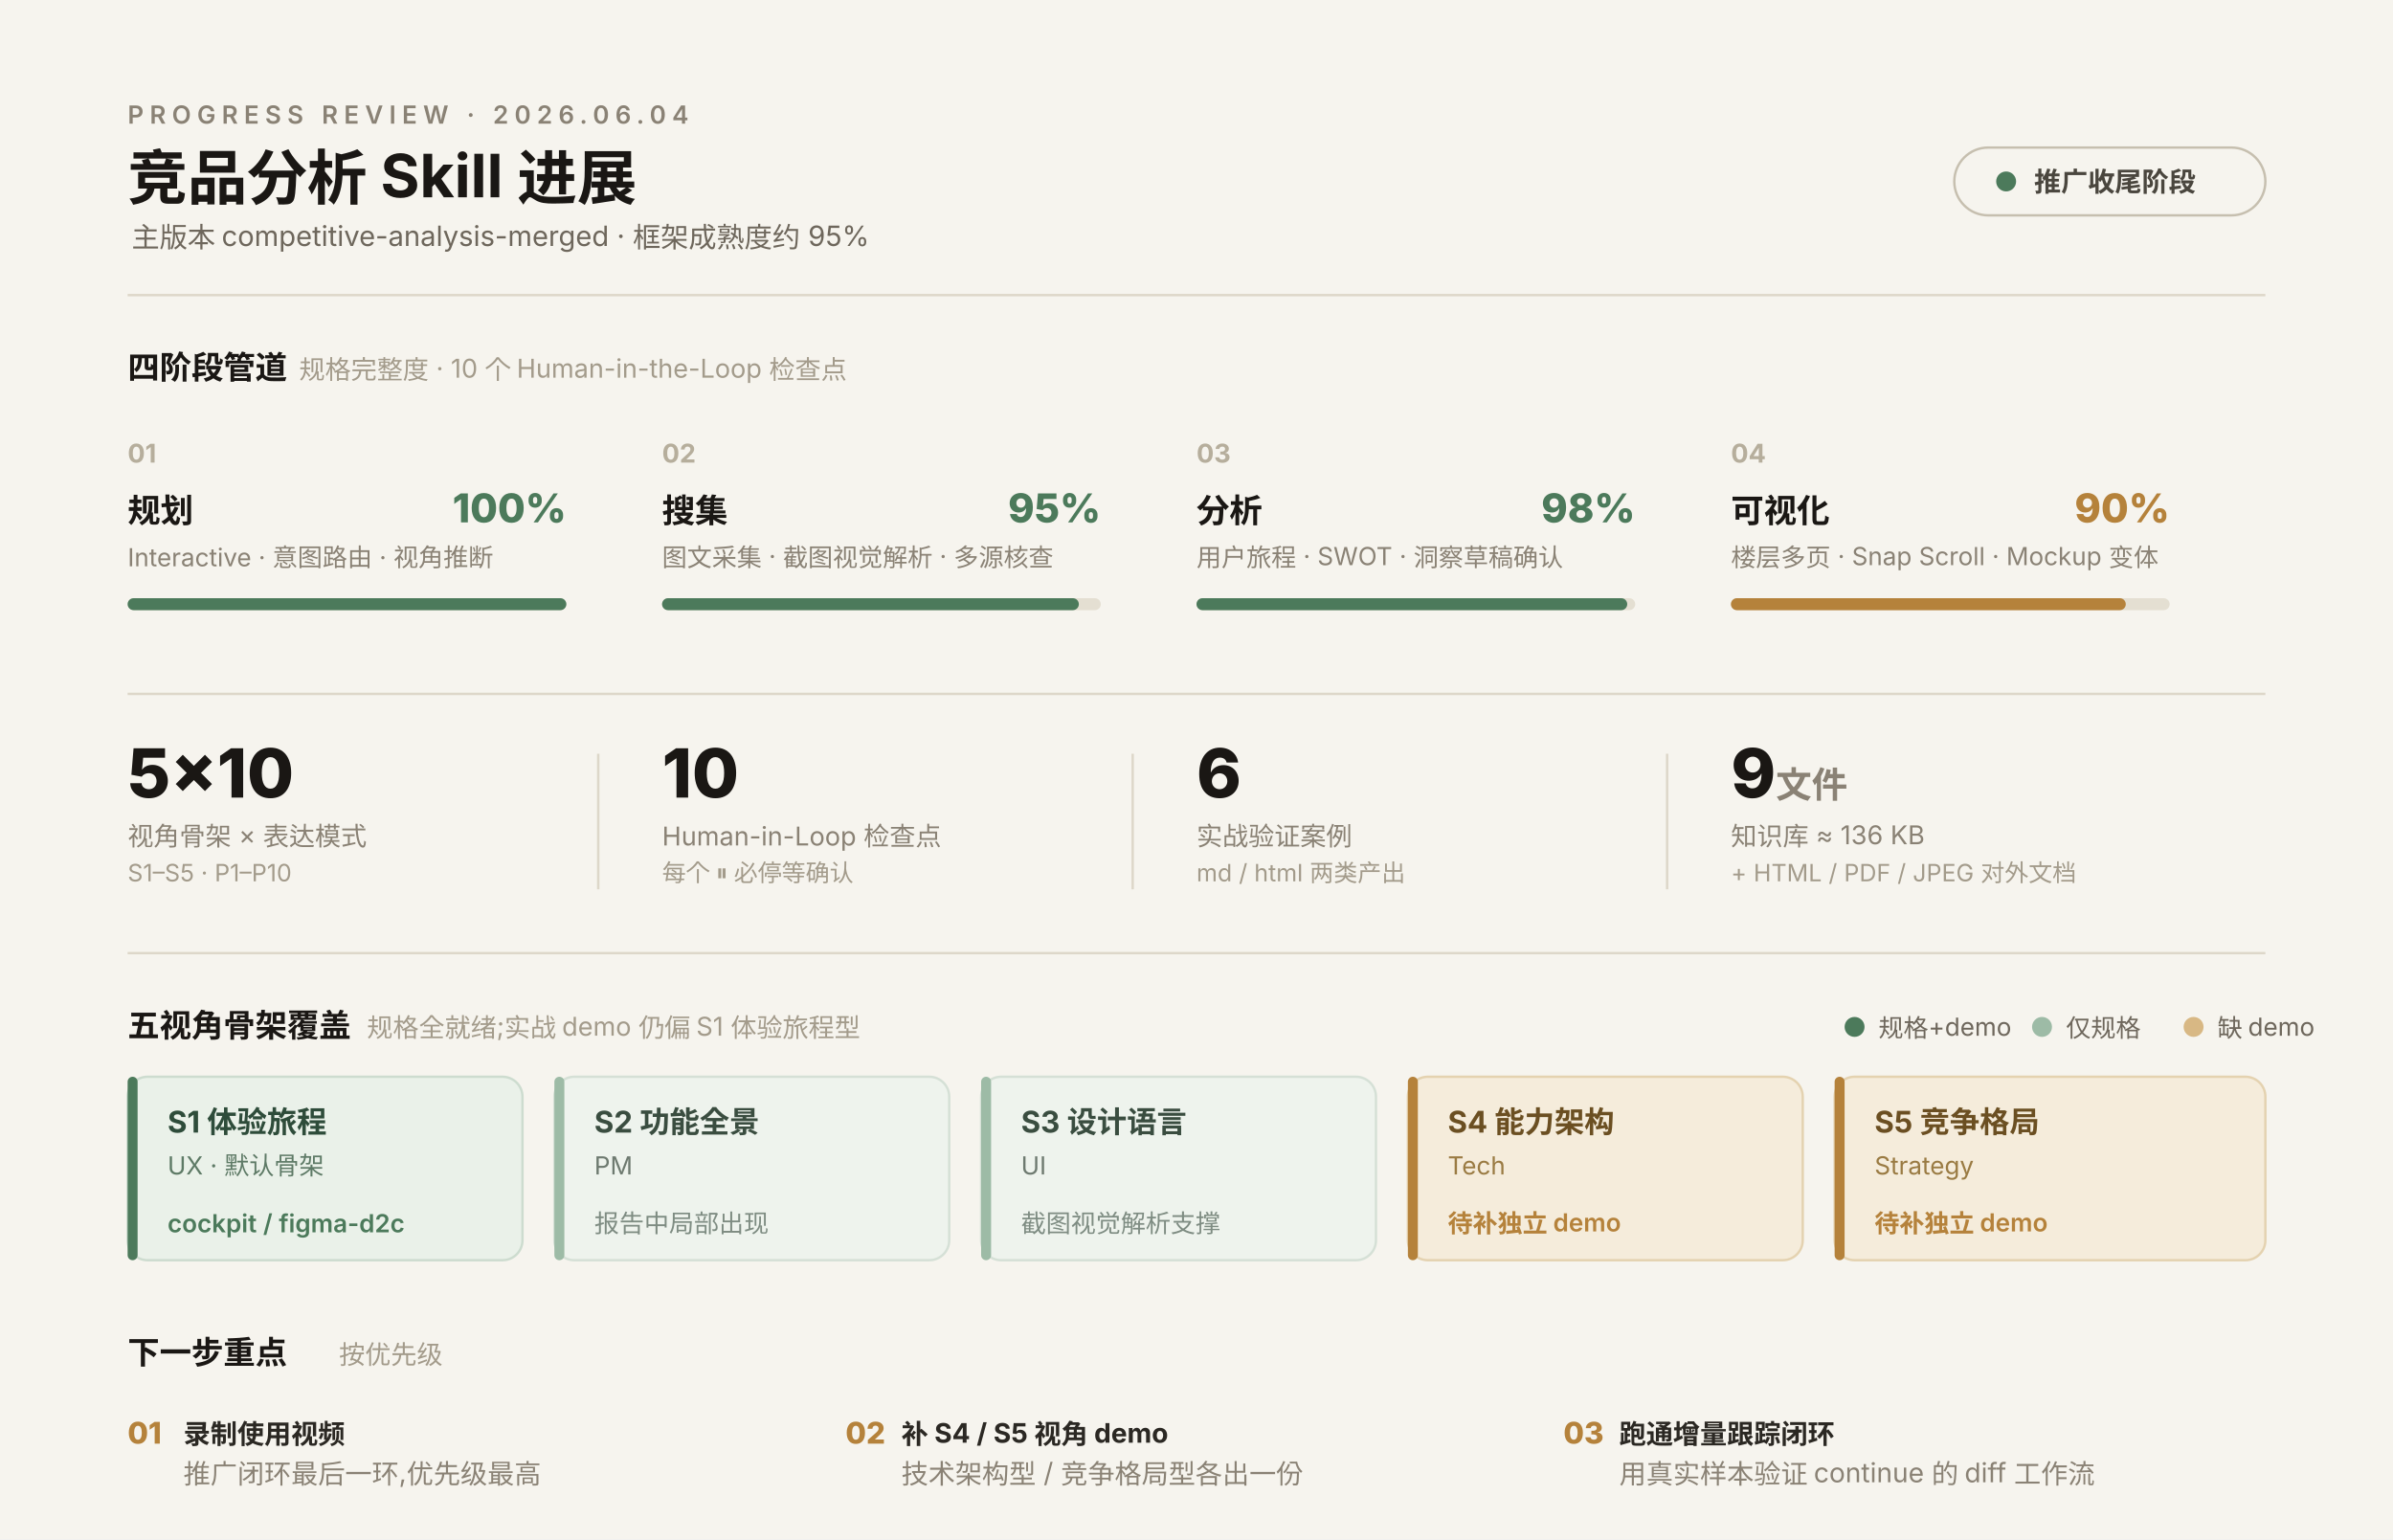
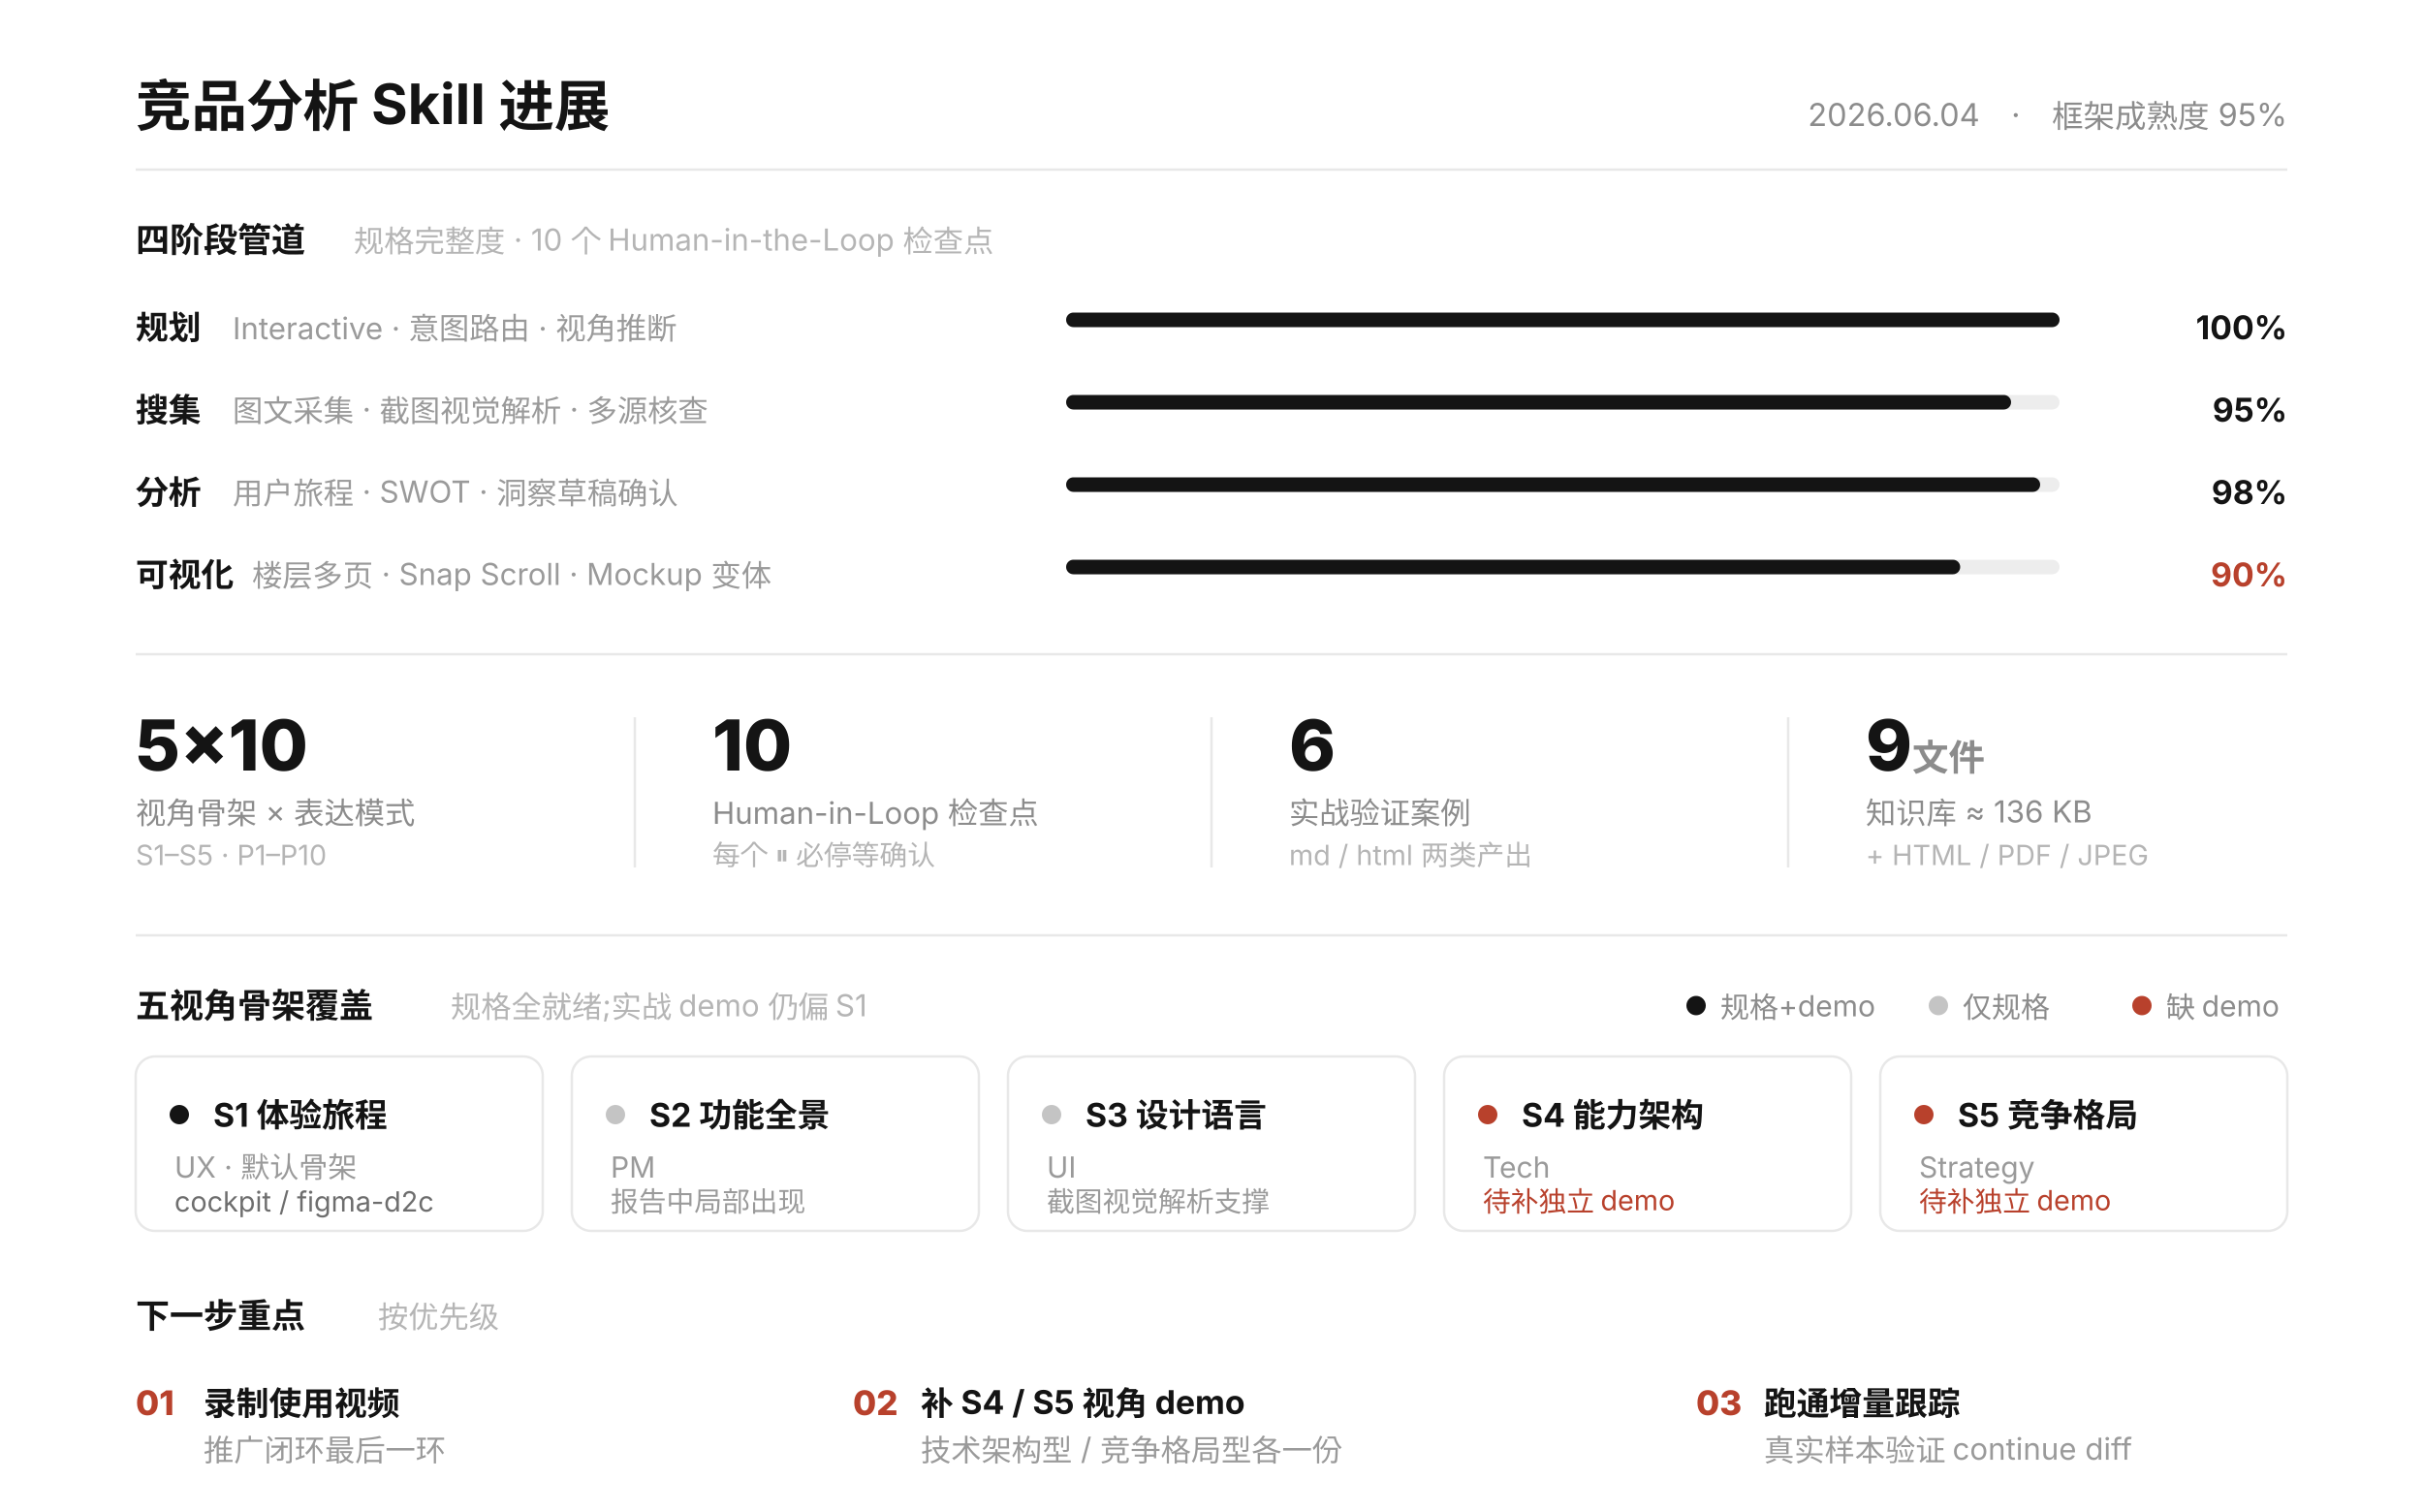
- <svg xmlns="http://www.w3.org/2000/svg" width="1200" height="772" viewBox="0 0 1200 772" font-family="'Inter','Segoe UI','PingFang SC','Microsoft YaHei',sans-serif">
-   <rect width="1200" height="772" fill="#F6F4EE" />
-   <text x="64" y="62" fill="#8A8275" font-size="12.5" font-weight="600" letter-spacing="3">PROGRESS REVIEW · 2026.06.04</text>
-   <text x="64" y="100" fill="#1A1714" font-size="30" font-weight="700">竞品分析 Skill 进展</text>
-   <text x="66" y="124" fill="#6E675C" font-size="14">主版本 competitive-analysis-merged · 框架成熟度约 95%</text>
-   <rect x="980" y="74" width="156" height="34" rx="17" fill="none" stroke="#C6BFAF" stroke-width="1.2" />
-   <circle cx="1006" cy="91" r="5" fill="#4C7A5B" />
-   <text x="1020" y="96" fill="#4A463E" font-size="13.5" font-weight="600">推广收尾阶段</text>
-   <line x1="64" y1="148" x2="1136" y2="148" stroke="#DDD7C9" stroke-width="1.2" />
-   <text x="64" y="190" fill="#1A1714" font-size="16" font-weight="700">四阶段管道</text>
-   <text x="150" y="190" fill="#A39B8B" font-size="13">规格完整度 · 10 个 Human-in-the-Loop 检查点</text>
+ <svg xmlns="http://www.w3.org/2000/svg" width="1000" height="624" viewBox="0 0 1000 624" font-family="'Inter','Segoe UI','PingFang SC','Microsoft YaHei',sans-serif">
+   <rect width="1000" height="624" fill="#FFFFFF" />
+   <text x="56" y="52" fill="#141414" font-size="23" font-weight="700">竞品分析 Skill 进展</text>
+   <text x="944" y="52" fill="#8C8C8C" font-size="13" text-anchor="end">2026.06.04　·　框架成熟度 95%</text>
+   <line x1="56" y1="70" x2="944" y2="70" stroke="#E8E8E8" stroke-width="1" />
+   <text x="56" y="104" fill="#141414" font-size="14" font-weight="700">四阶段管道</text>
+   <text x="146" y="104" fill="#B5B5B5" font-size="12.5">规格完整度 · 10 个 Human-in-the-Loop 检查点</text>
+   <g font-size="13.5">
+     <text x="56" y="140" fill="#141414" font-weight="700">规划</text>
+     <text x="96" y="140" fill="#9A9A9A" font-size="12.5">Interactive · 意图路由 · 视角推断</text>
+     <rect x="440" y="129" width="410" height="6" rx="3" fill="#EDEDED" />
+     <rect x="440" y="129" width="410" height="6" rx="3" fill="#141414" />
+     <text x="944" y="140" fill="#141414" font-weight="700" text-anchor="end">100%</text>
+     <text x="56" y="174" fill="#141414" font-weight="700">搜集</text>
+     <text x="96" y="174" fill="#9A9A9A" font-size="12.5">图文采集 · 截图视觉解析 · 多源核查</text>
+     <rect x="440" y="163" width="410" height="6" rx="3" fill="#EDEDED" />
+     <rect x="440" y="163" width="390" height="6" rx="3" fill="#141414" />
+     <text x="944" y="174" fill="#141414" font-weight="700" text-anchor="end">95%</text>
+     <text x="56" y="208" fill="#141414" font-weight="700">分析</text>
+     <text x="96" y="208" fill="#9A9A9A" font-size="12.5">用户旅程 · SWOT · 洞察草稿确认</text>
+     <rect x="440" y="197" width="410" height="6" rx="3" fill="#EDEDED" />
+     <rect x="440" y="197" width="402" height="6" rx="3" fill="#141414" />
+     <text x="944" y="208" fill="#141414" font-weight="700" text-anchor="end">98%</text>
+     <text x="56" y="242" fill="#141414" font-weight="700">可视化</text>
+     <text x="104" y="242" fill="#9A9A9A" font-size="12.5">楼层多页 · Snap Scroll · Mockup 变体</text>
+     <rect x="440" y="231" width="410" height="6" rx="3" fill="#EDEDED" />
+     <rect x="440" y="231" width="369" height="6" rx="3" fill="#141414" />
+     <text x="944" y="242" fill="#B8412C" font-weight="700" text-anchor="end">90%</text>
+   </g>
+   <line x1="56" y1="270" x2="944" y2="270" stroke="#E8E8E8" stroke-width="1" />
  <g>
-     <text x="64" y="232" fill="#B6AE9C" font-size="13" font-weight="700">01</text>
-     <text x="64" y="262" fill="#1A1714" font-size="16.5" font-weight="700">规划</text>
-     <text x="64" y="284" fill="#8A8275" font-size="12.5">Interactive · 意图路由 · 视角推断</text>
-     <text x="284" y="262" fill="#4C7A5B" font-size="20" font-weight="800" text-anchor="end">100%</text>
-     <rect x="64" y="300" width="220" height="6" rx="3" fill="#E4DFD2" />
-     <rect x="64" y="300" width="220" height="6" rx="3" fill="#4C7A5B" />
+     <text x="56" y="318" fill="#141414" font-size="29" font-weight="800">5×10</text>
+     <text x="56" y="340" fill="#8C8C8C" font-size="12.5">视角骨架 × 表达模式</text>
+     <text x="56" y="357" fill="#B5B5B5" font-size="11.5">S1–S5 · P1–P10</text>
+     <line x1="262" y1="296" x2="262" y2="358" stroke="#E8E8E8" stroke-width="1" />
+     <text x="294" y="318" fill="#141414" font-size="29" font-weight="800">10</text>
+     <text x="294" y="340" fill="#8C8C8C" font-size="12.5">Human-in-Loop 检查点</text>
+     <text x="294" y="357" fill="#B5B5B5" font-size="11.5">每个 ⏸ 必停等确认</text>
+     <line x1="500" y1="296" x2="500" y2="358" stroke="#E8E8E8" stroke-width="1" />
+     <text x="532" y="318" fill="#141414" font-size="29" font-weight="800">6</text>
+     <text x="532" y="340" fill="#8C8C8C" font-size="12.5">实战验证案例</text>
+     <text x="532" y="357" fill="#B5B5B5" font-size="11.5">md / html 两类产出</text>
+     <line x1="738" y1="296" x2="738" y2="358" stroke="#E8E8E8" stroke-width="1" />
+     <text x="770" y="318" fill="#141414" font-size="29" font-weight="800">9<tspan font-size="15" fill="#8C8C8C" font-weight="600"> 文件</tspan>
+     </text>
+     <text x="770" y="340" fill="#8C8C8C" font-size="12.5">知识库 ≈ 136 KB</text>
+     <text x="770" y="357" fill="#B5B5B5" font-size="11.5">+ HTML / PDF / JPEG</text>
  </g>
+   <line x1="56" y1="386" x2="944" y2="386" stroke="#E8E8E8" stroke-width="1" />
+   <text x="56" y="420" fill="#141414" font-size="14" font-weight="700">五视角骨架覆盖</text>
+   <text x="186" y="420" fill="#B5B5B5" font-size="12.5">规格全就绪;实战 demo 仍偏 S1</text>
+   <circle cx="700" cy="415" r="4" fill="#141414" />
+   <text x="710" y="420" fill="#8C8C8C" font-size="12">规格+demo</text>
+   <circle cx="800" cy="415" r="4" fill="#C4C4C4" />
+   <text x="810" y="420" fill="#8C8C8C" font-size="12">仅规格</text>
+   <circle cx="884" cy="415" r="4" fill="#B8412C" />
+   <text x="894" y="420" fill="#8C8C8C" font-size="12">缺 demo</text>
  <g>
-     <text x="332" y="232" fill="#B6AE9C" font-size="13" font-weight="700">02</text>
-     <text x="332" y="262" fill="#1A1714" font-size="16.5" font-weight="700">搜集</text>
-     <text x="332" y="284" fill="#8A8275" font-size="12.5">图文采集 · 截图视觉解析 · 多源核查</text>
-     <text x="552" y="262" fill="#4C7A5B" font-size="20" font-weight="800" text-anchor="end">95%</text>
-     <rect x="332" y="300" width="220" height="6" rx="3" fill="#E4DFD2" />
-     <rect x="332" y="300" width="209" height="6" rx="3" fill="#4C7A5B" />
+     <rect x="56" y="436" width="168" height="72" rx="8" fill="#FFFFFF" stroke="#E8E8E8" stroke-width="1" />
+     <circle cx="74" cy="460" r="4" fill="#141414" />
+     <text x="88" y="465" fill="#141414" font-size="13.5" font-weight="700">S1 体验旅程</text>
+     <text x="72" y="486" fill="#9A9A9A" font-size="12">UX · 默认骨架</text>
+     <text x="72" y="500" fill="#6E6E6E" font-size="11.5">cockpit / figma-d2c</text>
+     <rect x="236" y="436" width="168" height="72" rx="8" fill="#FFFFFF" stroke="#E8E8E8" stroke-width="1" />
+     <circle cx="254" cy="460" r="4" fill="#C4C4C4" />
+     <text x="268" y="465" fill="#141414" font-size="13.5" font-weight="700">S2 功能全景</text>
+     <text x="252" y="486" fill="#9A9A9A" font-size="12">PM</text>
+     <text x="252" y="500" fill="#9A9A9A" font-size="11.5">报告中局部出现</text>
+     <rect x="416" y="436" width="168" height="72" rx="8" fill="#FFFFFF" stroke="#E8E8E8" stroke-width="1" />
+     <circle cx="434" cy="460" r="4" fill="#C4C4C4" />
+     <text x="448" y="465" fill="#141414" font-size="13.5" font-weight="700">S3 设计语言</text>
+     <text x="432" y="486" fill="#9A9A9A" font-size="12">UI</text>
+     <text x="432" y="500" fill="#9A9A9A" font-size="11.5">截图视觉解析支撑</text>
+     <rect x="596" y="436" width="168" height="72" rx="8" fill="#FFFFFF" stroke="#E8E8E8" stroke-width="1" />
+     <circle cx="614" cy="460" r="4" fill="#B8412C" />
+     <text x="628" y="465" fill="#141414" font-size="13.5" font-weight="700">S4 能力架构</text>
+     <text x="612" y="486" fill="#9A9A9A" font-size="12">Tech</text>
+     <text x="612" y="500" fill="#B8412C" font-size="11.5">待补独立 demo</text>
+     <rect x="776" y="436" width="168" height="72" rx="8" fill="#FFFFFF" stroke="#E8E8E8" stroke-width="1" />
+     <circle cx="794" cy="460" r="4" fill="#B8412C" />
+     <text x="808" y="465" fill="#141414" font-size="13.5" font-weight="700">S5 竞争格局</text>
+     <text x="792" y="486" fill="#9A9A9A" font-size="12">Strategy</text>
+     <text x="792" y="500" fill="#B8412C" font-size="11.5">待补独立 demo</text>
  </g>
+   <text x="56" y="548" fill="#141414" font-size="14" font-weight="700">下一步重点</text>
+   <text x="156" y="548" fill="#B5B5B5" font-size="12.5">按优先级</text>
  <g>
-     <text x="600" y="232" fill="#B6AE9C" font-size="13" font-weight="700">03</text>
-     <text x="600" y="262" fill="#1A1714" font-size="16.5" font-weight="700">分析</text>
-     <text x="600" y="284" fill="#8A8275" font-size="12.5">用户旅程 · SWOT · 洞察草稿确认</text>
-     <text x="820" y="262" fill="#4C7A5B" font-size="20" font-weight="800" text-anchor="end">98%</text>
-     <rect x="600" y="300" width="220" height="6" rx="3" fill="#E4DFD2" />
-     <rect x="600" y="300" width="216" height="6" rx="3" fill="#4C7A5B" />
-   </g>
-   <g>
-     <text x="868" y="232" fill="#B6AE9C" font-size="13" font-weight="700">04</text>
-     <text x="868" y="262" fill="#1A1714" font-size="16.5" font-weight="700">可视化</text>
-     <text x="868" y="284" fill="#8A8275" font-size="12.5">楼层多页 · Snap Scroll · Mockup 变体</text>
-     <text x="1088" y="262" fill="#B5823B" font-size="20" font-weight="800" text-anchor="end">90%</text>
-     <rect x="868" y="300" width="220" height="6" rx="3" fill="#E4DFD2" />
-     <rect x="868" y="300" width="198" height="6" rx="3" fill="#B5823B" />
-   </g>
-   <line x1="64" y1="348" x2="1136" y2="348" stroke="#DDD7C9" stroke-width="1.2" />
-   <g>
-     <text x="64" y="400" fill="#1A1714" font-size="34" font-weight="800">5×10</text>
-     <text x="64" y="424" fill="#8A8275" font-size="13">视角骨架 × 表达模式</text>
-     <text x="64" y="442" fill="#A39B8B" font-size="12">S1–S5 · P1–P10</text>
-     <line x1="300" y1="378" x2="300" y2="446" stroke="#DDD7C9" stroke-width="1.2" />
-     <text x="332" y="400" fill="#1A1714" font-size="34" font-weight="800">10</text>
-     <text x="332" y="424" fill="#8A8275" font-size="13">Human-in-Loop 检查点</text>
-     <text x="332" y="442" fill="#A39B8B" font-size="12">每个 ⏸ 必停等确认</text>
-     <line x1="568" y1="378" x2="568" y2="446" stroke="#DDD7C9" stroke-width="1.2" />
-     <text x="600" y="400" fill="#1A1714" font-size="34" font-weight="800">6</text>
-     <text x="600" y="424" fill="#8A8275" font-size="13">实战验证案例</text>
-     <text x="600" y="442" fill="#A39B8B" font-size="12">md / html 两类产出</text>
-     <line x1="836" y1="378" x2="836" y2="446" stroke="#DDD7C9" stroke-width="1.2" />
-     <text x="868" y="400" fill="#1A1714" font-size="34" font-weight="800">9<tspan font-size="18" fill="#8A8275" font-weight="600"> 文件</tspan>
-     </text>
-     <text x="868" y="424" fill="#8A8275" font-size="13">知识库 ≈ 136 KB</text>
-     <text x="868" y="442" fill="#A39B8B" font-size="12">+ HTML / PDF / JPEG 对外文档</text>
-   </g>
-   <line x1="64" y1="478" x2="1136" y2="478" stroke="#DDD7C9" stroke-width="1.2" />
-   <text x="64" y="520" fill="#1A1714" font-size="16" font-weight="700">五视角骨架覆盖</text>
-   <text x="184" y="520" fill="#A39B8B" font-size="13">规格全就绪;实战 demo 仍偏 S1 体验旅程型</text>
-   <circle cx="930" cy="515" r="5" fill="#4C7A5B" />
-   <text x="942" y="520" fill="#6E675C" font-size="12.5">规格+demo</text>
-   <circle cx="1024" cy="515" r="5" fill="#9DBBA6" />
-   <text x="1036" y="520" fill="#6E675C" font-size="12.5">仅规格</text>
-   <circle cx="1100" cy="515" r="5" fill="#D8B884" />
-   <text x="1112" y="520" fill="#6E675C" font-size="12.5">缺 demo</text>
-   <g>
-     <rect x="64" y="540" width="198" height="92" rx="10" fill="#EAF1E9" stroke="#CDDCCF" stroke-width="1.2" />
-     <rect x="64" y="540" width="5" height="92" rx="2.5" fill="#4C7A5B" />
-     <text x="84" y="568" fill="#2E4C3A" font-size="15" font-weight="700">S1 体验旅程</text>
-     <text x="84" y="589" fill="#5E7A66" font-size="12.5">UX · 默认骨架</text>
-     <text x="84" y="618" fill="#4C7A5B" font-size="12.5" font-weight="600">cockpit / figma-d2c</text>
-     <rect x="278" y="540" width="198" height="92" rx="10" fill="#EEF3ED" stroke="#D5E0D6" stroke-width="1.2" />
-     <rect x="278" y="540" width="5" height="92" rx="2.5" fill="#9DBBA6" />
-     <text x="298" y="568" fill="#3A4D40" font-size="15" font-weight="700">S2 功能全景</text>
-     <text x="298" y="589" fill="#6E7A70" font-size="12.5">PM</text>
-     <text x="298" y="618" fill="#7E8C82" font-size="12.5">报告中局部出现</text>
-     <rect x="492" y="540" width="198" height="92" rx="10" fill="#EEF3ED" stroke="#D5E0D6" stroke-width="1.2" />
-     <rect x="492" y="540" width="5" height="92" rx="2.5" fill="#9DBBA6" />
-     <text x="512" y="568" fill="#3A4D40" font-size="15" font-weight="700">S3 设计语言</text>
-     <text x="512" y="589" fill="#6E7A70" font-size="12.5">UI</text>
-     <text x="512" y="618" fill="#7E8C82" font-size="12.5">截图视觉解析支撑</text>
-     <rect x="706" y="540" width="198" height="92" rx="10" fill="#F5ECDB" stroke="#E4D2B0" stroke-width="1.2" />
-     <rect x="706" y="540" width="5" height="92" rx="2.5" fill="#B5823B" />
-     <text x="726" y="568" fill="#6B4F22" font-size="15" font-weight="700">S4 能力架构</text>
-     <text x="726" y="589" fill="#9A7B43" font-size="12.5">Tech</text>
-     <text x="726" y="618" fill="#B5823B" font-size="12.5" font-weight="600">待补独立 demo</text>
-     <rect x="920" y="540" width="216" height="92" rx="10" fill="#F5ECDB" stroke="#E4D2B0" stroke-width="1.2" />
-     <rect x="920" y="540" width="5" height="92" rx="2.5" fill="#B5823B" />
-     <text x="940" y="568" fill="#6B4F22" font-size="15" font-weight="700">S5 竞争格局</text>
-     <text x="940" y="589" fill="#9A7B43" font-size="12.5">Strategy</text>
-     <text x="940" y="618" fill="#B5823B" font-size="12.5" font-weight="600">待补独立 demo</text>
-   </g>
-   <text x="64" y="684" fill="#1A1714" font-size="16" font-weight="700">下一步重点</text>
-   <text x="170" y="684" fill="#A39B8B" font-size="13">按优先级</text>
-   <g font-size="13.5">
-     <text x="64" y="724" fill="#B5823B" font-size="15" font-weight="800">01</text>
-     <text x="92" y="724" fill="#2B2823" font-weight="700">录制使用视频</text>
-     <text x="92" y="744" fill="#8A8275">推广闭环最后一环,优先级最高</text>
-     <text x="424" y="724" fill="#B5823B" font-size="15" font-weight="800">02</text>
-     <text x="452" y="724" fill="#2B2823" font-weight="700">补 S4 / S5 视角 demo</text>
-     <text x="452" y="744" fill="#8A8275">技术架构型 / 竞争格局型各出一份</text>
-     <text x="784" y="724" fill="#B5823B" font-size="15" font-weight="800">03</text>
-     <text x="812" y="724" fill="#2B2823" font-weight="700">跑通增量跟踪闭环</text>
-     <text x="812" y="744" fill="#8A8275">用真实样本验证 continue 的 diff 工作流</text>
+     <text x="56" y="584" fill="#B8412C" font-size="14" font-weight="800">01</text>
+     <text x="84" y="584" fill="#141414" font-size="13.5" font-weight="700">录制使用视频</text>
+     <text x="84" y="603" fill="#9A9A9A" font-size="12.5">推广闭环最后一环</text>
+     <text x="352" y="584" fill="#B8412C" font-size="14" font-weight="800">02</text>
+     <text x="380" y="584" fill="#141414" font-size="13.5" font-weight="700">补 S4 / S5 视角 demo</text>
+     <text x="380" y="603" fill="#9A9A9A" font-size="12.5">技术架构型 / 竞争格局型各一份</text>
+     <text x="700" y="584" fill="#B8412C" font-size="14" font-weight="800">03</text>
+     <text x="728" y="584" fill="#141414" font-size="13.5" font-weight="700">跑通增量跟踪</text>
+     <text x="728" y="603" fill="#9A9A9A" font-size="12.5">真实样本验证 continue diff</text>
  </g>
</svg>
